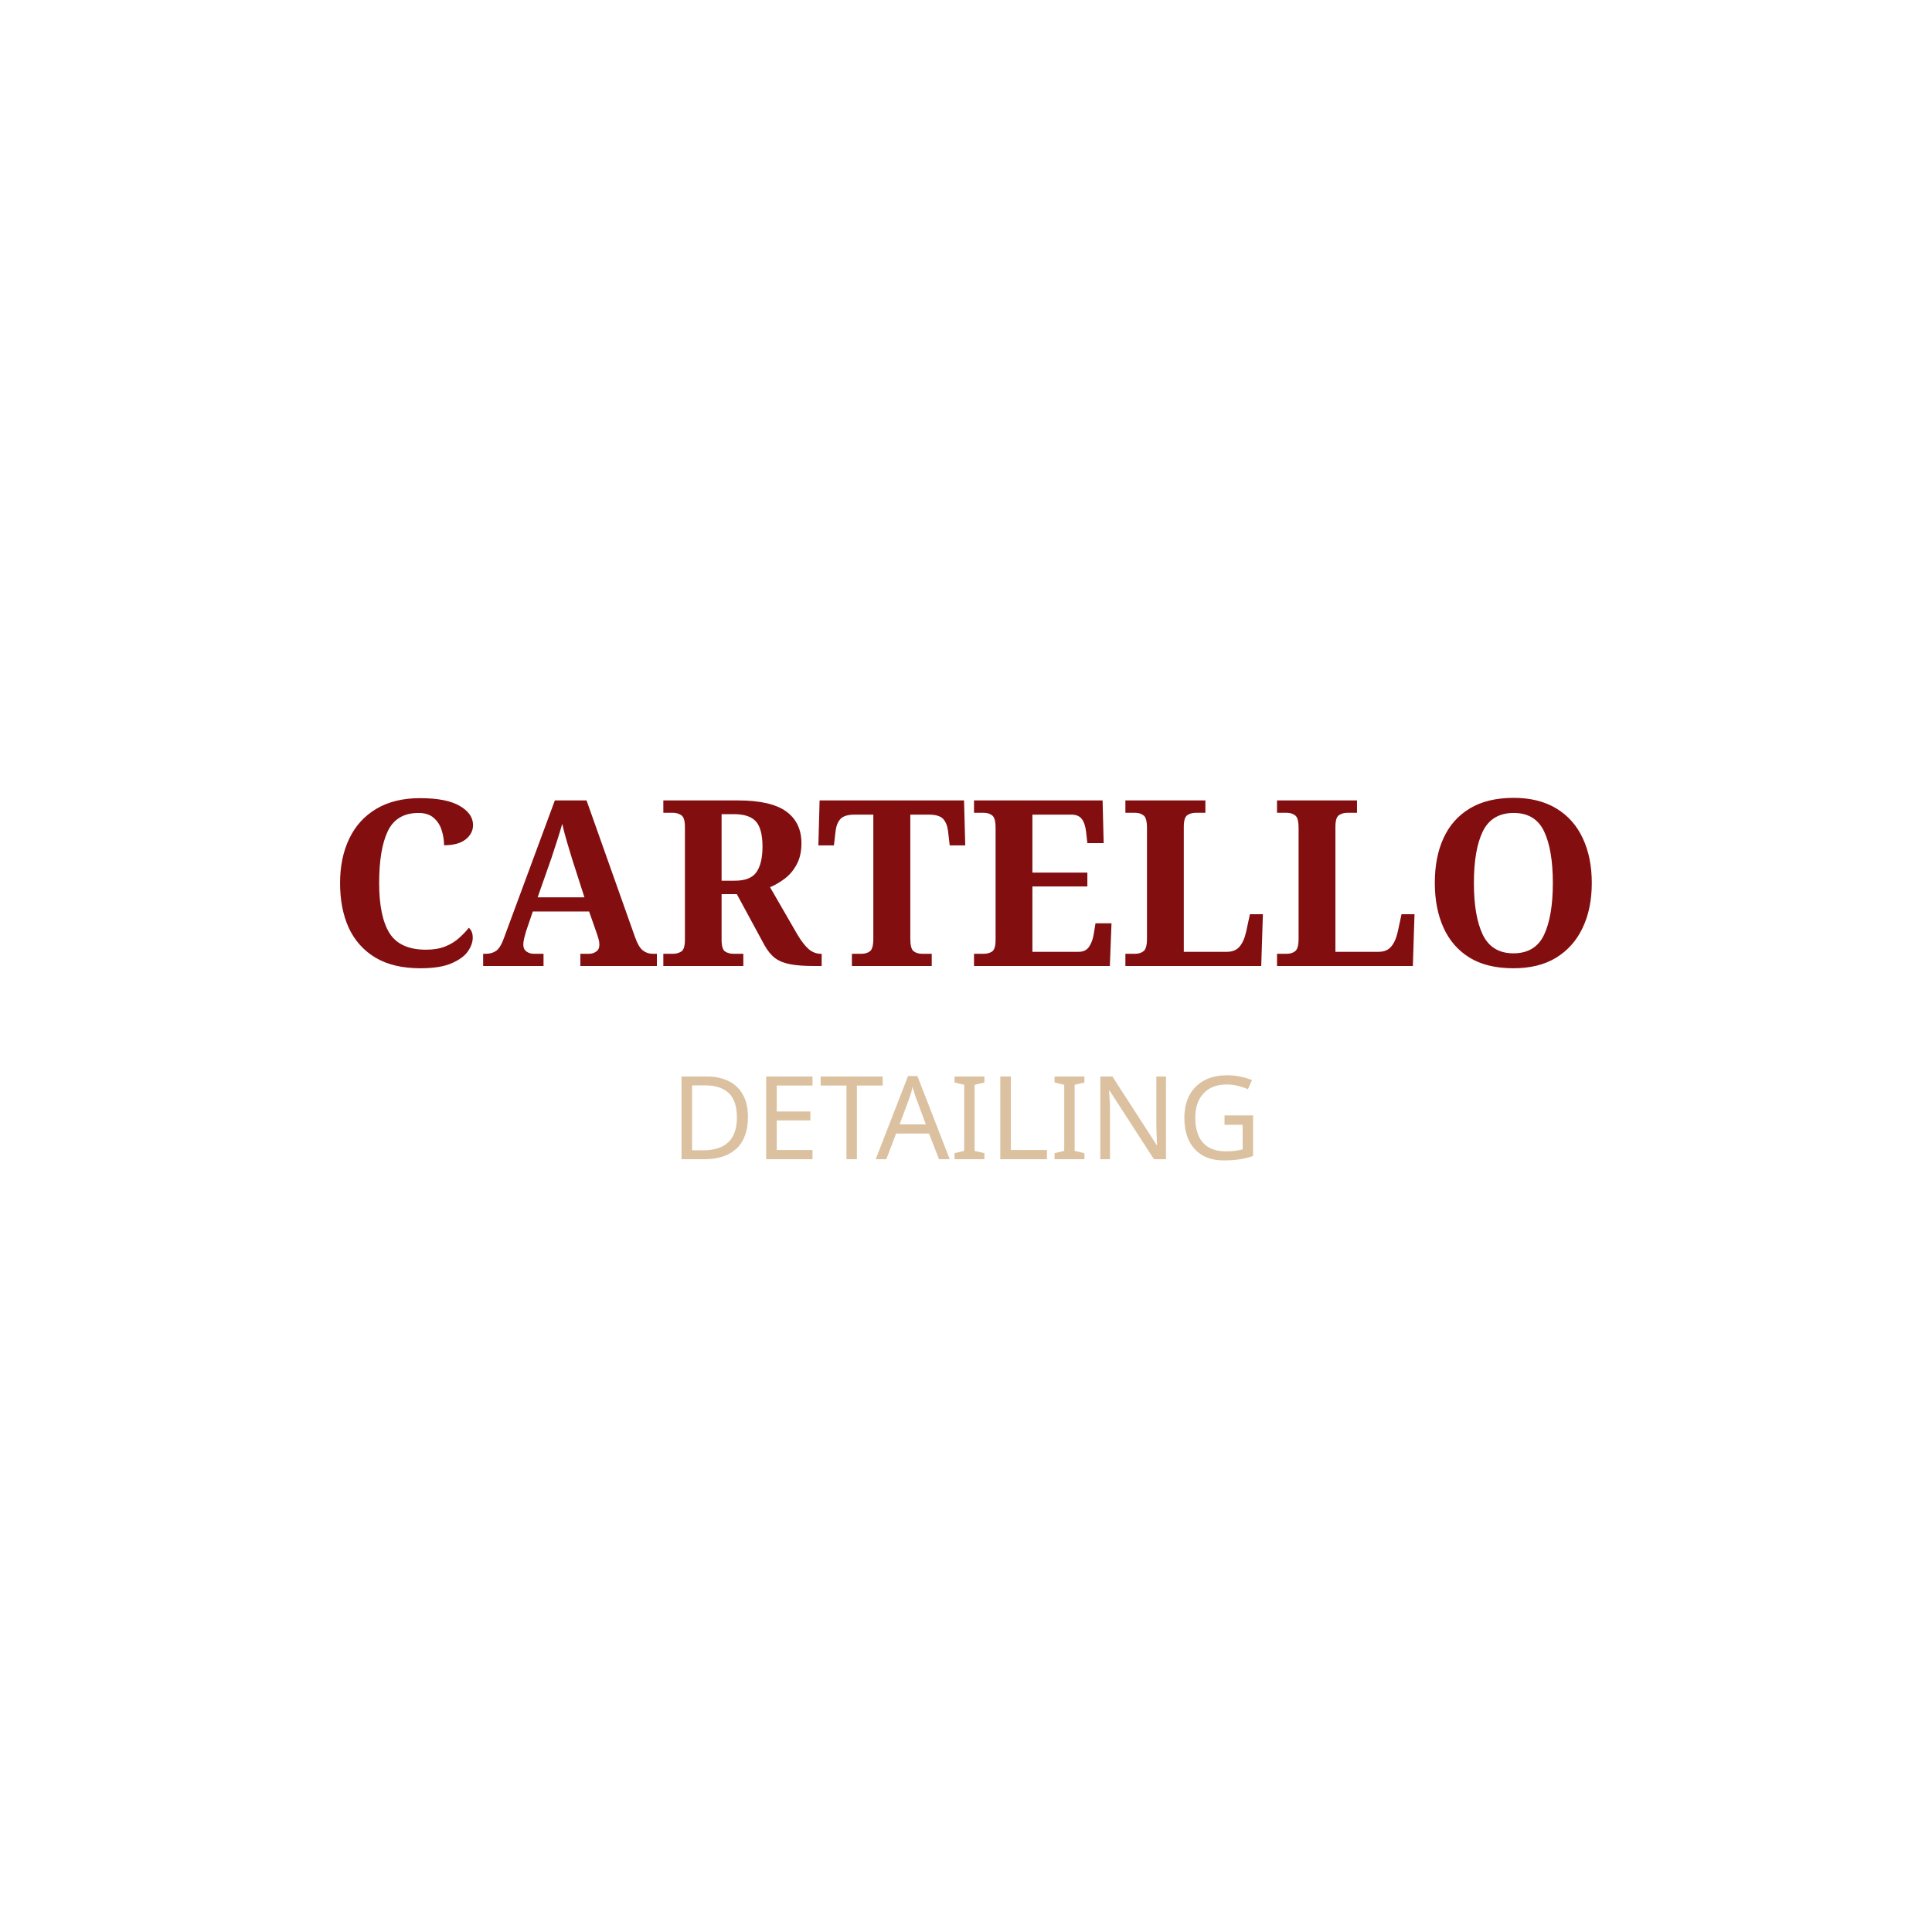
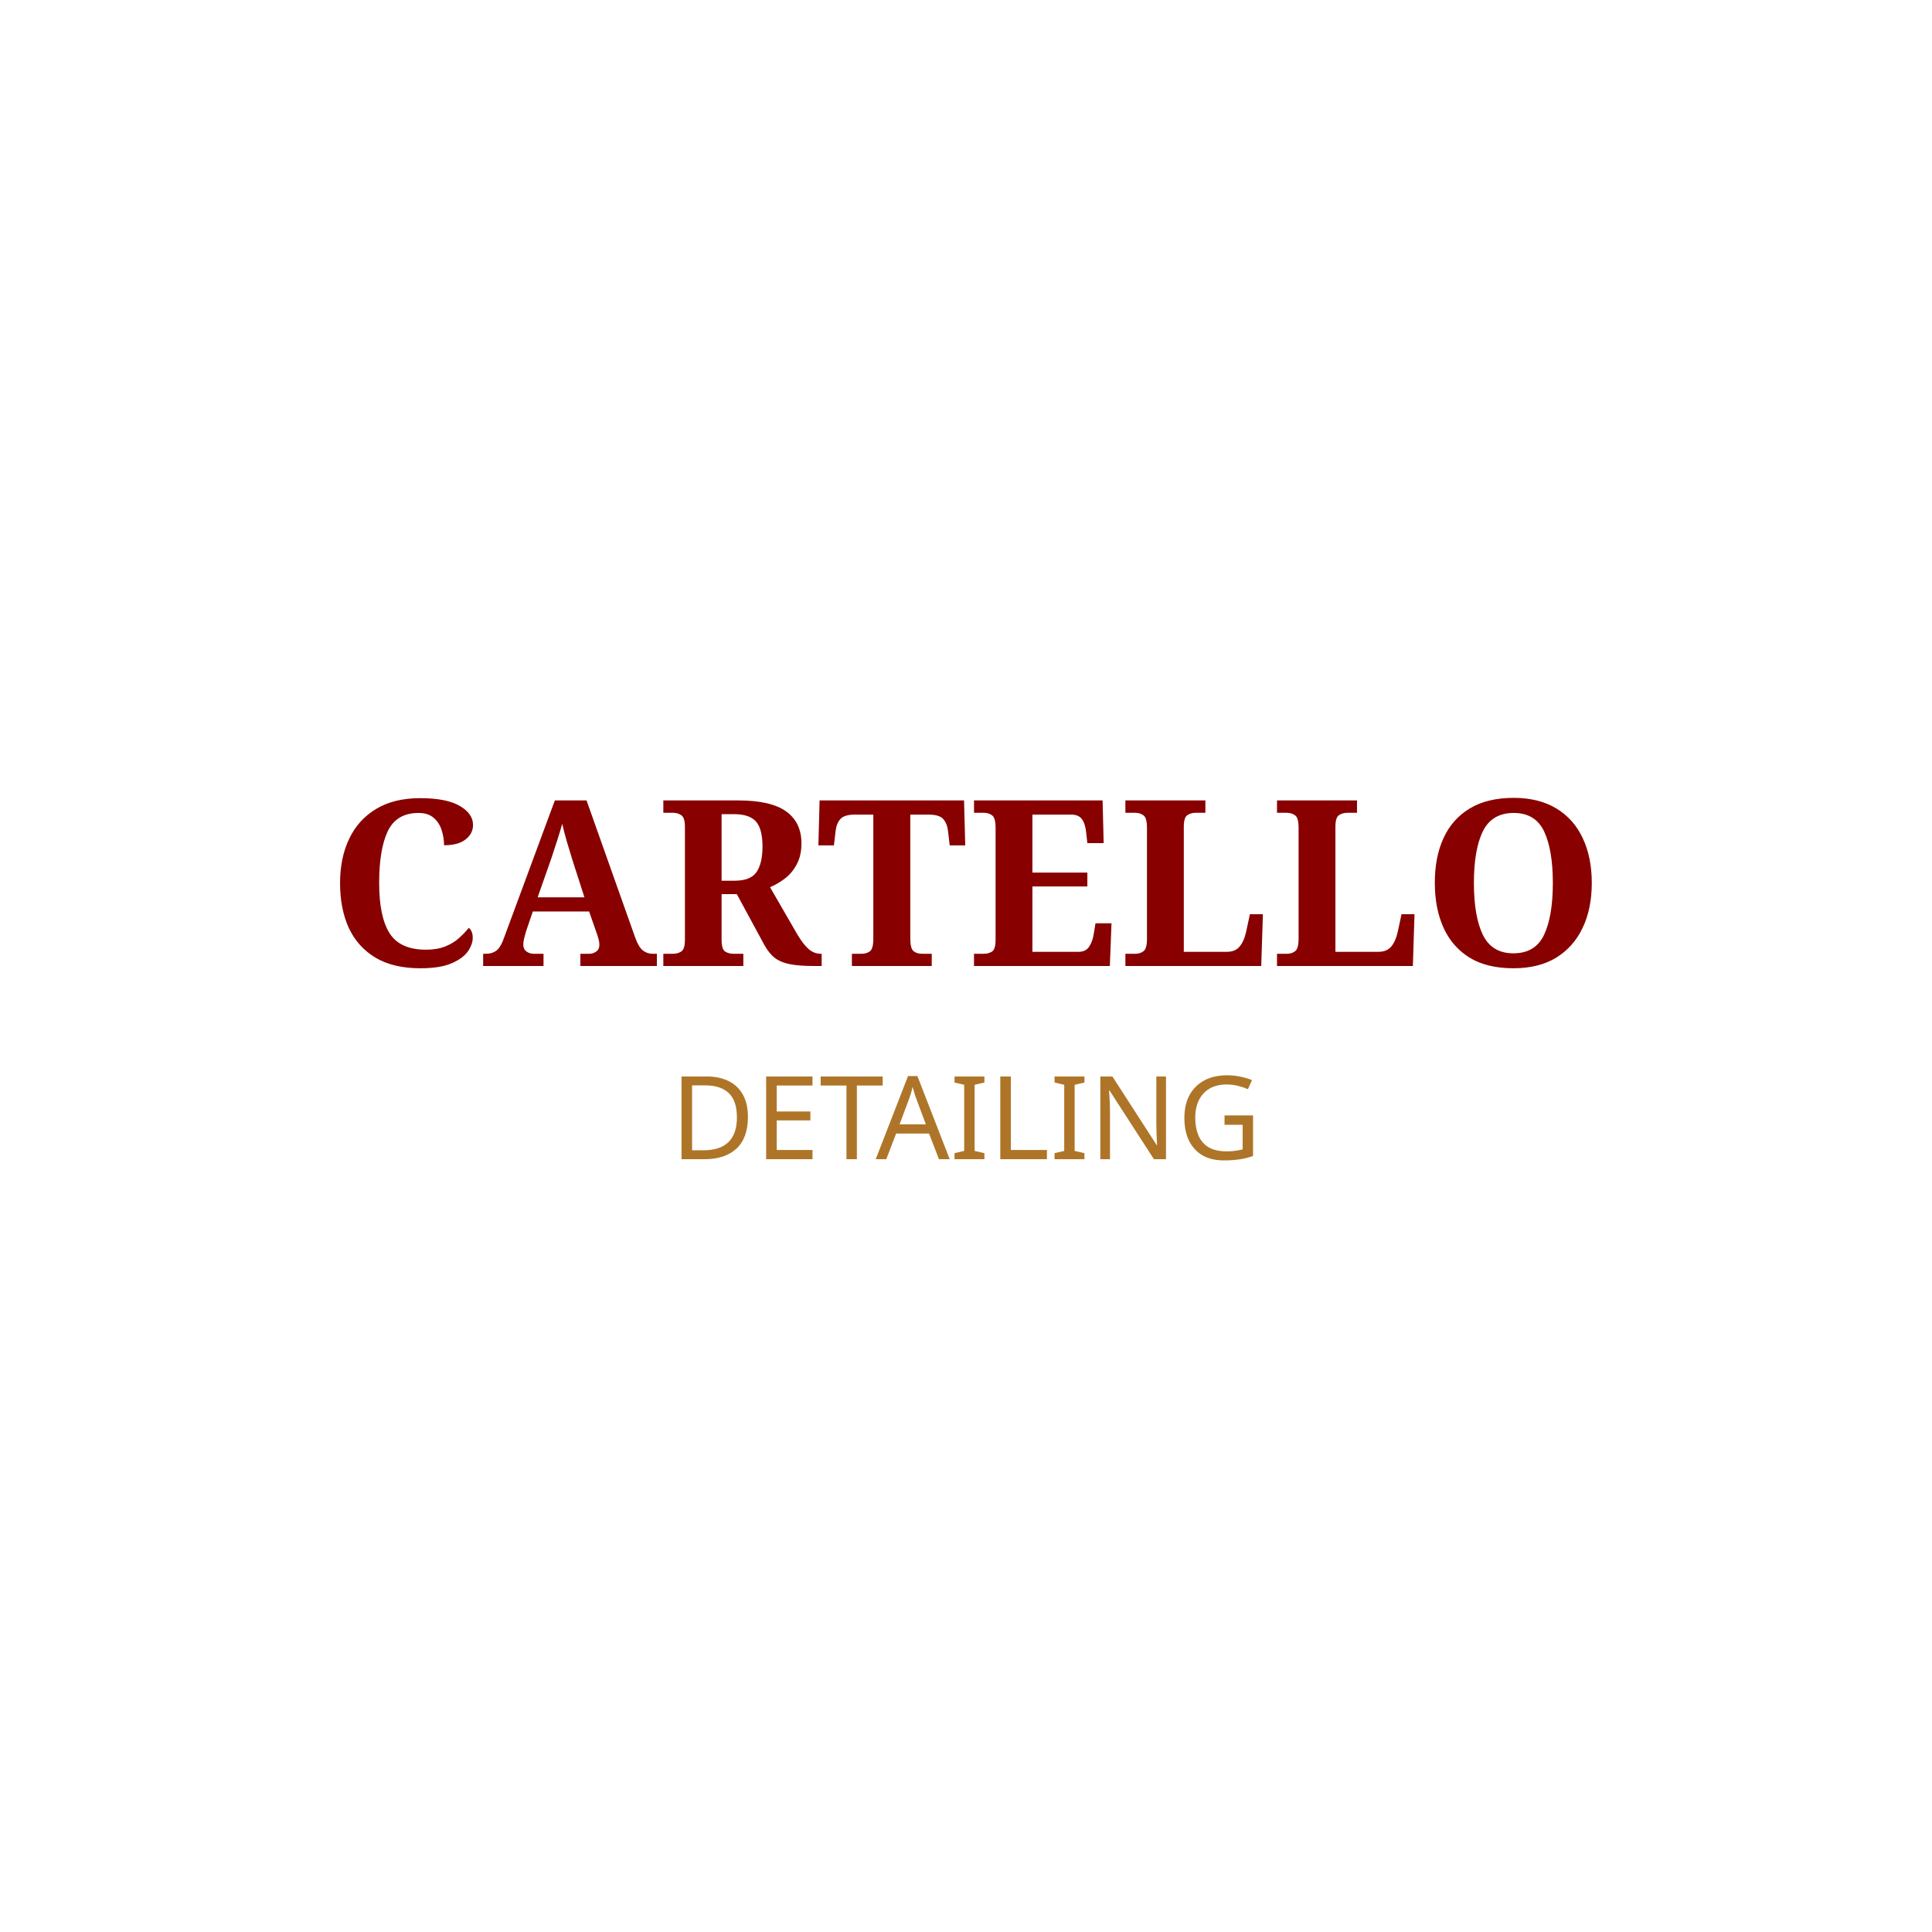
<svg xmlns="http://www.w3.org/2000/svg" viewBox="0 0 200 200">
-   <text x="100" y="100" text-anchor="middle" fill="#830E10" font-family="serif" font-size="24" font-weight="bold">CARTELLO</text>
-   <text x="100" y="120" text-anchor="middle" fill="#DBC19F" font-family="sans-serif" font-size="12">DETAILING</text>
+   <text x="100" y="100" text-anchor="middle" fill="#880000" font-family="serif" font-size="24" font-weight="bold">CARTELLO</text>
+   <text x="100" y="120" text-anchor="middle" fill="#AE7528" font-family="sans-serif" font-size="12">DETAILING</text>
</svg>
